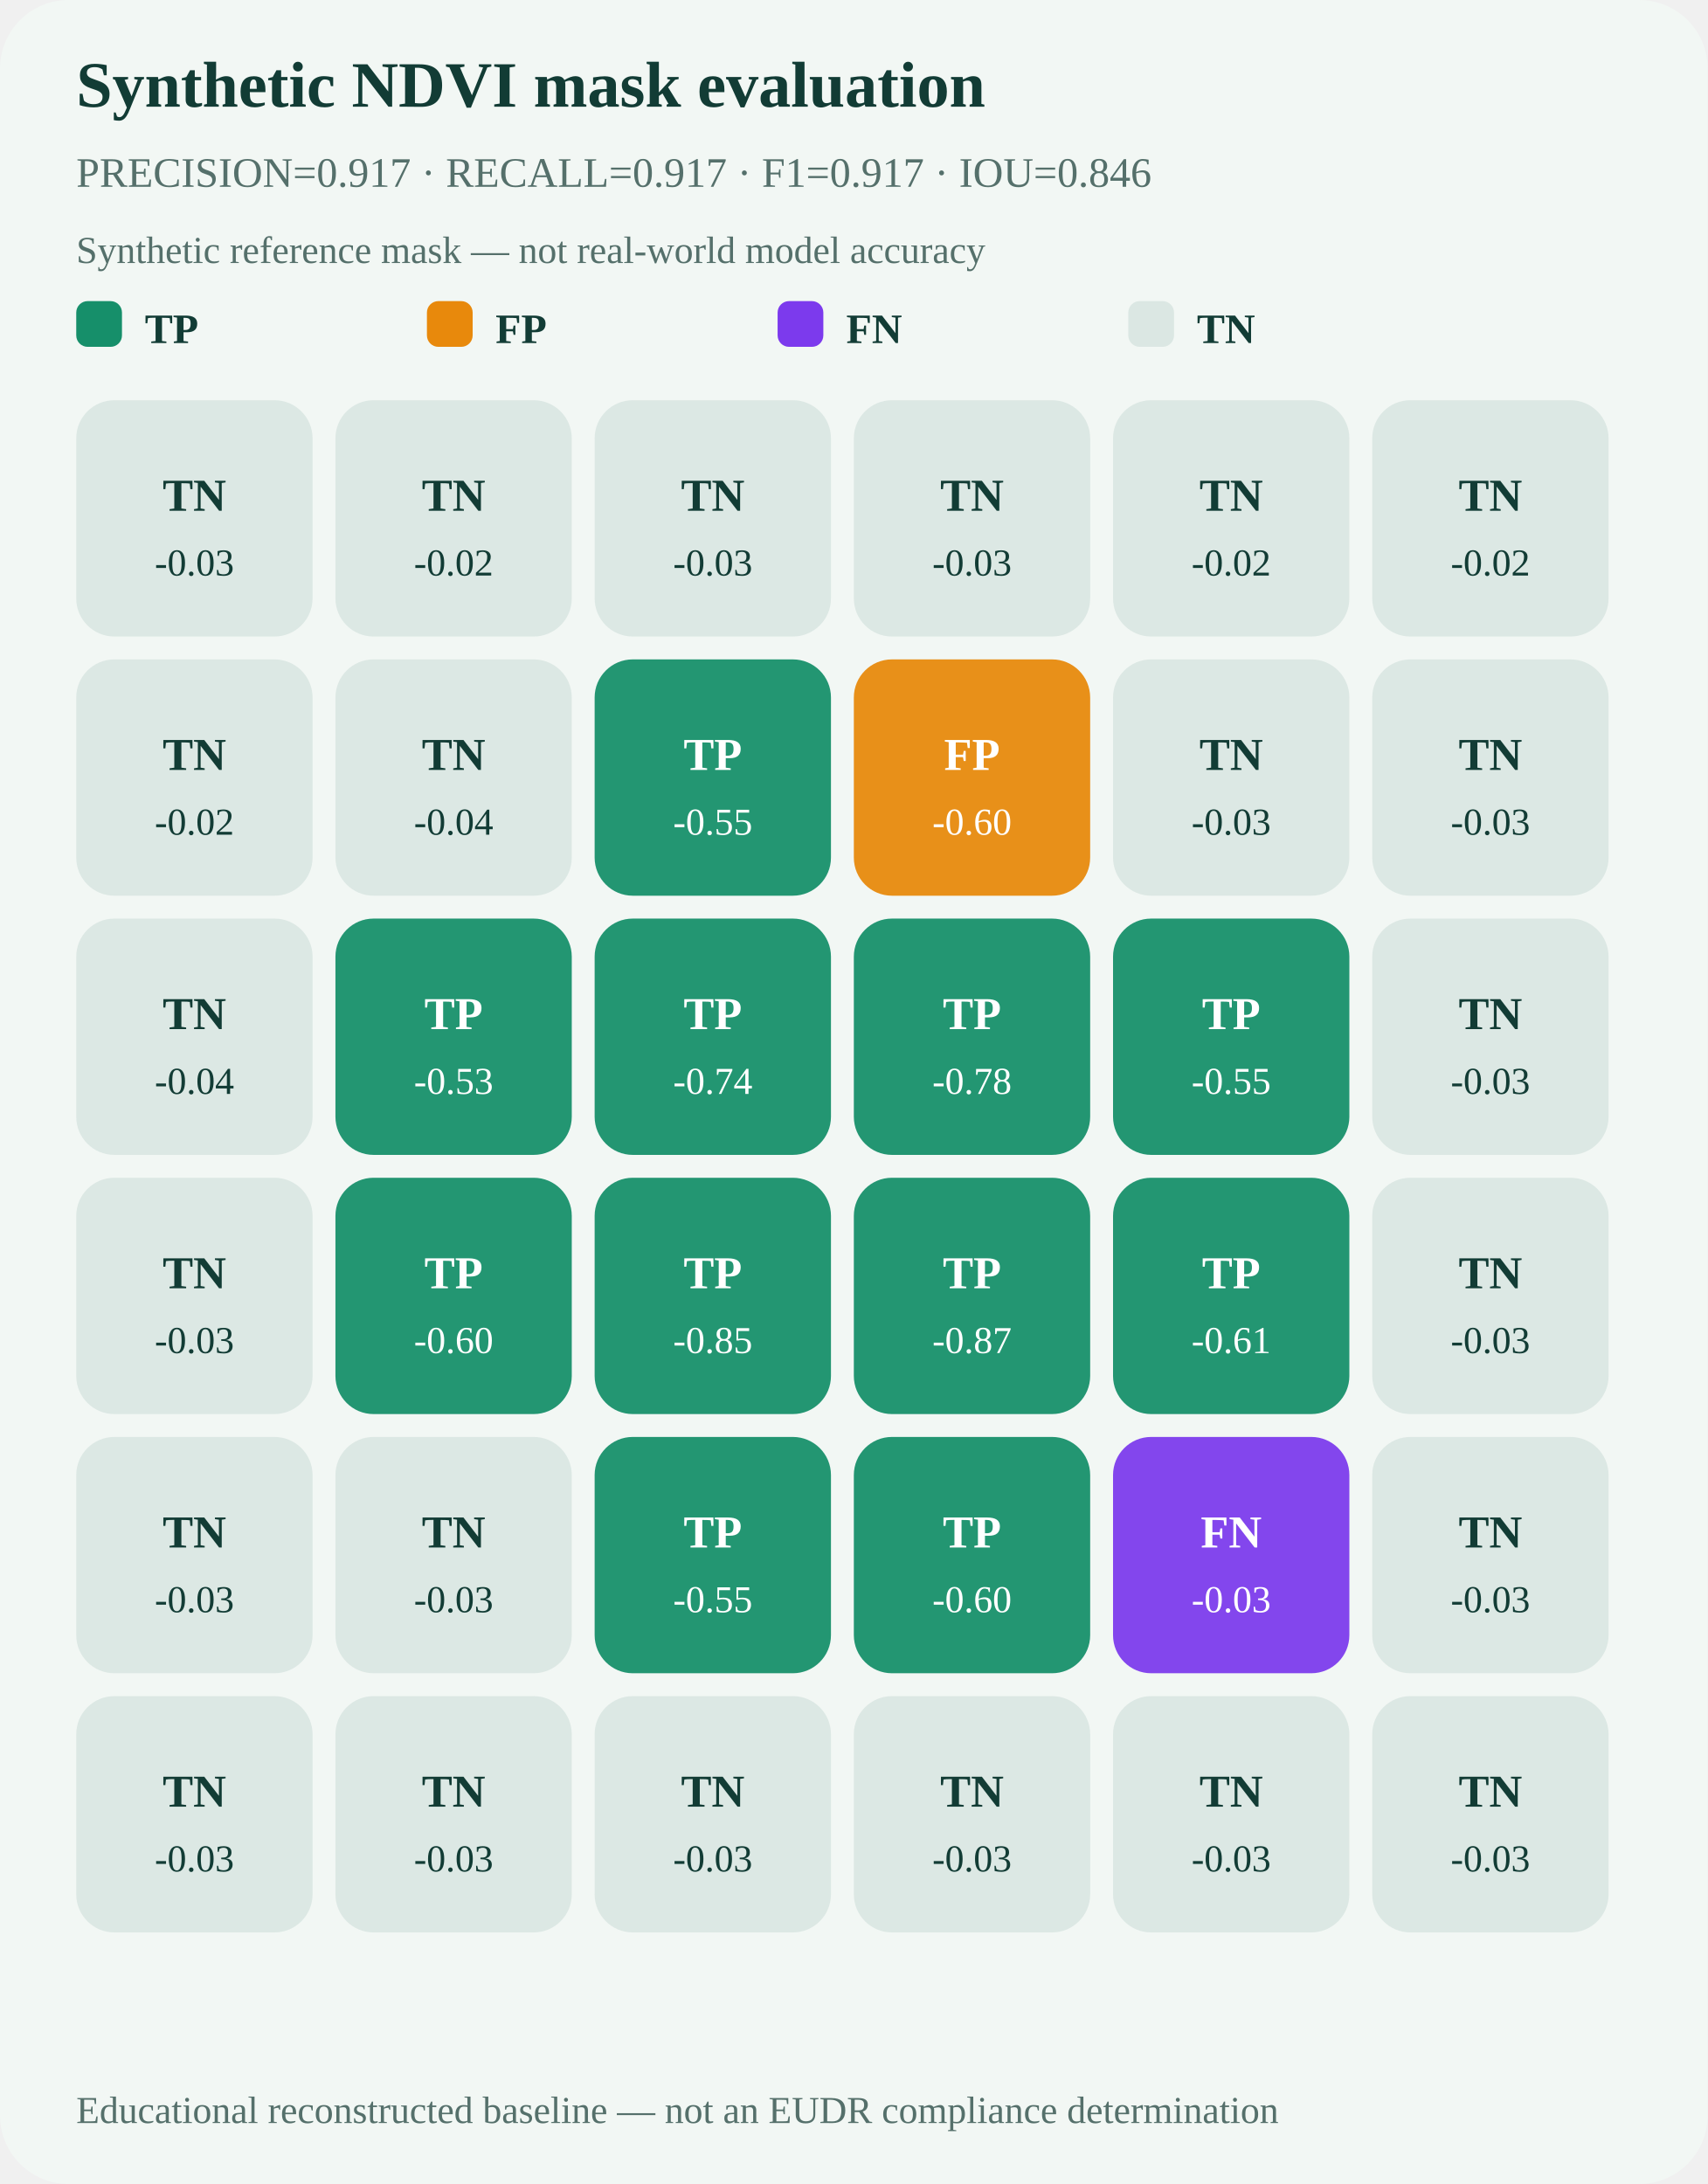
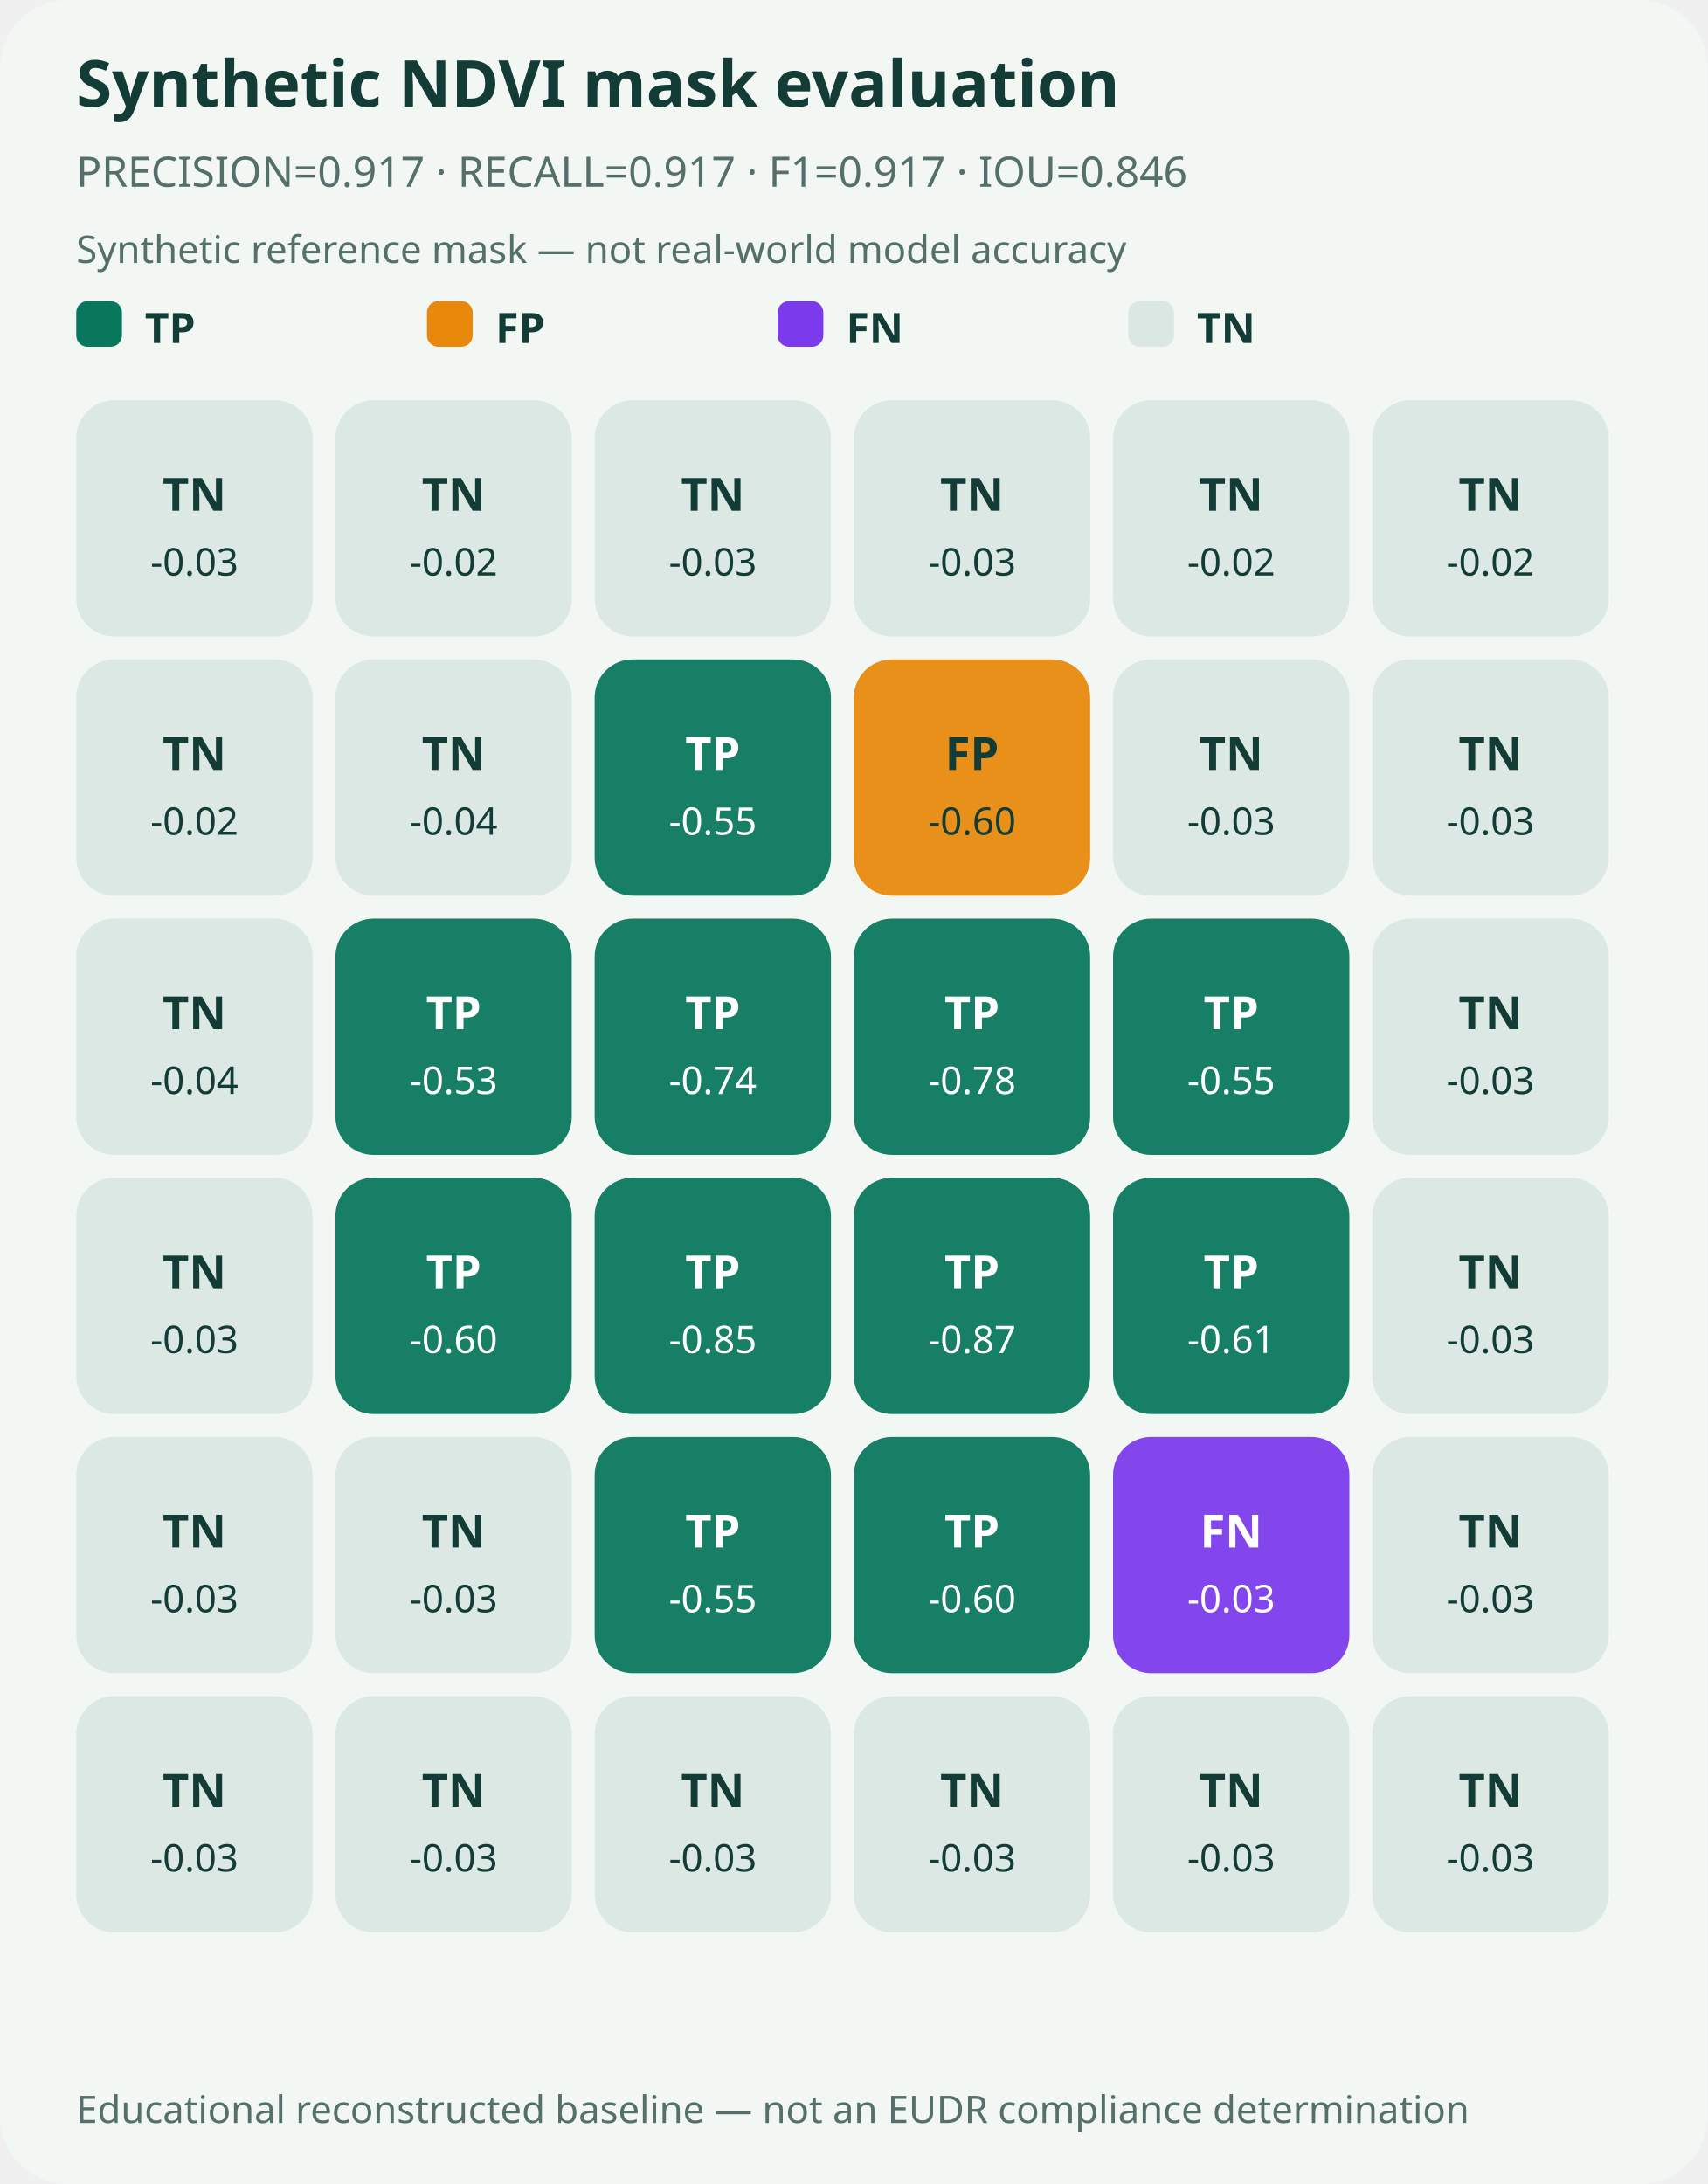
- <svg xmlns="http://www.w3.org/2000/svg" width="448" height="573" viewBox="0 0 448 573" role="img" aria-labelledby="forest-title forest-desc">
+ <svg xmlns="http://www.w3.org/2000/svg" width="448" height="573" viewBox="0 0 448 573" role="img" aria-labelledby="forest-title forest-desc" font-family="Paperlogy, sans-serif">
  <rect width="100%" height="100%" rx="18" fill="#f2f7f4" />
  <text x="20" y="28" font-size="17" font-weight="700" fill="#123c35">Synthetic NDVI mask evaluation</text>
  <text x="20" y="49" font-size="11" fill="#55706b">PRECISION=0.917 · RECALL=0.917 · F1=0.917 · IOU=0.846</text>
  <text x="20" y="69" font-size="10" fill="#55706b">Synthetic reference mask — not real-world model accuracy</text>
-   <rect x="20" y="79" width="12" height="12" rx="3" fill="#168f6a" />
+   <rect x="20" y="79" width="12" height="12" rx="3" fill="#08775c" />
  <text x="38" y="90" font-size="11" font-weight="700" fill="#123c35">TP</text>
  <rect x="112" y="79" width="12" height="12" rx="3" fill="#e8890c" />
  <text x="130" y="90" font-size="11" font-weight="700" fill="#123c35">FP</text>
  <rect x="204" y="79" width="12" height="12" rx="3" fill="#7c3aed" />
  <text x="222" y="90" font-size="11" font-weight="700" fill="#123c35">FN</text>
  <rect x="296" y="79" width="12" height="12" rx="3" fill="#dbe7e3" />
  <text x="314" y="90" font-size="11" font-weight="700" fill="#123c35">TN</text>
  <rect data-class="tn" x="20" y="105" width="62" height="62" rx="10" fill="#dbe7e3" opacity="0.94" />
  <text x="51.0" y="134" text-anchor="middle" font-size="12" font-weight="700" fill="#123c35">TN</text>
  <text x="51.0" y="151" text-anchor="middle" font-size="10" fill="#123c35">-0.03</text>
  <rect data-class="tn" x="88" y="105" width="62" height="62" rx="10" fill="#dbe7e3" opacity="0.94" />
  <text x="119.0" y="134" text-anchor="middle" font-size="12" font-weight="700" fill="#123c35">TN</text>
  <text x="119.0" y="151" text-anchor="middle" font-size="10" fill="#123c35">-0.02</text>
  <rect data-class="tn" x="156" y="105" width="62" height="62" rx="10" fill="#dbe7e3" opacity="0.94" />
  <text x="187.0" y="134" text-anchor="middle" font-size="12" font-weight="700" fill="#123c35">TN</text>
  <text x="187.0" y="151" text-anchor="middle" font-size="10" fill="#123c35">-0.03</text>
  <rect data-class="tn" x="224" y="105" width="62" height="62" rx="10" fill="#dbe7e3" opacity="0.94" />
  <text x="255.0" y="134" text-anchor="middle" font-size="12" font-weight="700" fill="#123c35">TN</text>
  <text x="255.0" y="151" text-anchor="middle" font-size="10" fill="#123c35">-0.03</text>
  <rect data-class="tn" x="292" y="105" width="62" height="62" rx="10" fill="#dbe7e3" opacity="0.94" />
  <text x="323.0" y="134" text-anchor="middle" font-size="12" font-weight="700" fill="#123c35">TN</text>
  <text x="323.0" y="151" text-anchor="middle" font-size="10" fill="#123c35">-0.02</text>
  <rect data-class="tn" x="360" y="105" width="62" height="62" rx="10" fill="#dbe7e3" opacity="0.94" />
  <text x="391.0" y="134" text-anchor="middle" font-size="12" font-weight="700" fill="#123c35">TN</text>
  <text x="391.0" y="151" text-anchor="middle" font-size="10" fill="#123c35">-0.02</text>
  <rect data-class="tn" x="20" y="173" width="62" height="62" rx="10" fill="#dbe7e3" opacity="0.94" />
  <text x="51.0" y="202" text-anchor="middle" font-size="12" font-weight="700" fill="#123c35">TN</text>
  <text x="51.0" y="219" text-anchor="middle" font-size="10" fill="#123c35">-0.02</text>
  <rect data-class="tn" x="88" y="173" width="62" height="62" rx="10" fill="#dbe7e3" opacity="0.94" />
  <text x="119.0" y="202" text-anchor="middle" font-size="12" font-weight="700" fill="#123c35">TN</text>
  <text x="119.0" y="219" text-anchor="middle" font-size="10" fill="#123c35">-0.04</text>
-   <rect data-class="tp" x="156" y="173" width="62" height="62" rx="10" fill="#168f6a" opacity="0.94" />
+   <rect data-class="tp" x="156" y="173" width="62" height="62" rx="10" fill="#08775c" opacity="0.94" />
  <text x="187.0" y="202" text-anchor="middle" font-size="12" font-weight="700" fill="white">TP</text>
  <text x="187.0" y="219" text-anchor="middle" font-size="10" fill="white">-0.55</text>
  <rect data-class="fp" x="224" y="173" width="62" height="62" rx="10" fill="#e8890c" opacity="0.94" />
-   <text x="255.0" y="202" text-anchor="middle" font-size="12" font-weight="700" fill="white">FP</text>
-   <text x="255.0" y="219" text-anchor="middle" font-size="10" fill="white">-0.60</text>
+   <text x="255.0" y="202" text-anchor="middle" font-size="12" font-weight="700" fill="#123c35">FP</text>
+   <text x="255.0" y="219" text-anchor="middle" font-size="10" fill="#123c35">-0.60</text>
  <rect data-class="tn" x="292" y="173" width="62" height="62" rx="10" fill="#dbe7e3" opacity="0.94" />
  <text x="323.0" y="202" text-anchor="middle" font-size="12" font-weight="700" fill="#123c35">TN</text>
  <text x="323.0" y="219" text-anchor="middle" font-size="10" fill="#123c35">-0.03</text>
  <rect data-class="tn" x="360" y="173" width="62" height="62" rx="10" fill="#dbe7e3" opacity="0.94" />
  <text x="391.0" y="202" text-anchor="middle" font-size="12" font-weight="700" fill="#123c35">TN</text>
  <text x="391.0" y="219" text-anchor="middle" font-size="10" fill="#123c35">-0.03</text>
  <rect data-class="tn" x="20" y="241" width="62" height="62" rx="10" fill="#dbe7e3" opacity="0.94" />
  <text x="51.0" y="270" text-anchor="middle" font-size="12" font-weight="700" fill="#123c35">TN</text>
  <text x="51.0" y="287" text-anchor="middle" font-size="10" fill="#123c35">-0.04</text>
-   <rect data-class="tp" x="88" y="241" width="62" height="62" rx="10" fill="#168f6a" opacity="0.94" />
+   <rect data-class="tp" x="88" y="241" width="62" height="62" rx="10" fill="#08775c" opacity="0.94" />
  <text x="119.0" y="270" text-anchor="middle" font-size="12" font-weight="700" fill="white">TP</text>
  <text x="119.0" y="287" text-anchor="middle" font-size="10" fill="white">-0.53</text>
-   <rect data-class="tp" x="156" y="241" width="62" height="62" rx="10" fill="#168f6a" opacity="0.94" />
+   <rect data-class="tp" x="156" y="241" width="62" height="62" rx="10" fill="#08775c" opacity="0.94" />
  <text x="187.0" y="270" text-anchor="middle" font-size="12" font-weight="700" fill="white">TP</text>
  <text x="187.0" y="287" text-anchor="middle" font-size="10" fill="white">-0.74</text>
-   <rect data-class="tp" x="224" y="241" width="62" height="62" rx="10" fill="#168f6a" opacity="0.94" />
+   <rect data-class="tp" x="224" y="241" width="62" height="62" rx="10" fill="#08775c" opacity="0.94" />
  <text x="255.0" y="270" text-anchor="middle" font-size="12" font-weight="700" fill="white">TP</text>
  <text x="255.0" y="287" text-anchor="middle" font-size="10" fill="white">-0.78</text>
-   <rect data-class="tp" x="292" y="241" width="62" height="62" rx="10" fill="#168f6a" opacity="0.94" />
+   <rect data-class="tp" x="292" y="241" width="62" height="62" rx="10" fill="#08775c" opacity="0.94" />
  <text x="323.0" y="270" text-anchor="middle" font-size="12" font-weight="700" fill="white">TP</text>
  <text x="323.0" y="287" text-anchor="middle" font-size="10" fill="white">-0.55</text>
  <rect data-class="tn" x="360" y="241" width="62" height="62" rx="10" fill="#dbe7e3" opacity="0.94" />
  <text x="391.0" y="270" text-anchor="middle" font-size="12" font-weight="700" fill="#123c35">TN</text>
  <text x="391.0" y="287" text-anchor="middle" font-size="10" fill="#123c35">-0.03</text>
  <rect data-class="tn" x="20" y="309" width="62" height="62" rx="10" fill="#dbe7e3" opacity="0.94" />
  <text x="51.0" y="338" text-anchor="middle" font-size="12" font-weight="700" fill="#123c35">TN</text>
  <text x="51.0" y="355" text-anchor="middle" font-size="10" fill="#123c35">-0.03</text>
-   <rect data-class="tp" x="88" y="309" width="62" height="62" rx="10" fill="#168f6a" opacity="0.94" />
+   <rect data-class="tp" x="88" y="309" width="62" height="62" rx="10" fill="#08775c" opacity="0.94" />
  <text x="119.0" y="338" text-anchor="middle" font-size="12" font-weight="700" fill="white">TP</text>
  <text x="119.0" y="355" text-anchor="middle" font-size="10" fill="white">-0.60</text>
-   <rect data-class="tp" x="156" y="309" width="62" height="62" rx="10" fill="#168f6a" opacity="0.94" />
+   <rect data-class="tp" x="156" y="309" width="62" height="62" rx="10" fill="#08775c" opacity="0.94" />
  <text x="187.0" y="338" text-anchor="middle" font-size="12" font-weight="700" fill="white">TP</text>
  <text x="187.0" y="355" text-anchor="middle" font-size="10" fill="white">-0.85</text>
-   <rect data-class="tp" x="224" y="309" width="62" height="62" rx="10" fill="#168f6a" opacity="0.94" />
+   <rect data-class="tp" x="224" y="309" width="62" height="62" rx="10" fill="#08775c" opacity="0.94" />
  <text x="255.0" y="338" text-anchor="middle" font-size="12" font-weight="700" fill="white">TP</text>
  <text x="255.0" y="355" text-anchor="middle" font-size="10" fill="white">-0.87</text>
-   <rect data-class="tp" x="292" y="309" width="62" height="62" rx="10" fill="#168f6a" opacity="0.94" />
+   <rect data-class="tp" x="292" y="309" width="62" height="62" rx="10" fill="#08775c" opacity="0.94" />
  <text x="323.0" y="338" text-anchor="middle" font-size="12" font-weight="700" fill="white">TP</text>
  <text x="323.0" y="355" text-anchor="middle" font-size="10" fill="white">-0.61</text>
  <rect data-class="tn" x="360" y="309" width="62" height="62" rx="10" fill="#dbe7e3" opacity="0.94" />
  <text x="391.0" y="338" text-anchor="middle" font-size="12" font-weight="700" fill="#123c35">TN</text>
  <text x="391.0" y="355" text-anchor="middle" font-size="10" fill="#123c35">-0.03</text>
  <rect data-class="tn" x="20" y="377" width="62" height="62" rx="10" fill="#dbe7e3" opacity="0.94" />
  <text x="51.0" y="406" text-anchor="middle" font-size="12" font-weight="700" fill="#123c35">TN</text>
  <text x="51.0" y="423" text-anchor="middle" font-size="10" fill="#123c35">-0.03</text>
  <rect data-class="tn" x="88" y="377" width="62" height="62" rx="10" fill="#dbe7e3" opacity="0.94" />
  <text x="119.0" y="406" text-anchor="middle" font-size="12" font-weight="700" fill="#123c35">TN</text>
  <text x="119.0" y="423" text-anchor="middle" font-size="10" fill="#123c35">-0.03</text>
-   <rect data-class="tp" x="156" y="377" width="62" height="62" rx="10" fill="#168f6a" opacity="0.94" />
+   <rect data-class="tp" x="156" y="377" width="62" height="62" rx="10" fill="#08775c" opacity="0.94" />
  <text x="187.0" y="406" text-anchor="middle" font-size="12" font-weight="700" fill="white">TP</text>
  <text x="187.0" y="423" text-anchor="middle" font-size="10" fill="white">-0.55</text>
-   <rect data-class="tp" x="224" y="377" width="62" height="62" rx="10" fill="#168f6a" opacity="0.94" />
+   <rect data-class="tp" x="224" y="377" width="62" height="62" rx="10" fill="#08775c" opacity="0.94" />
  <text x="255.0" y="406" text-anchor="middle" font-size="12" font-weight="700" fill="white">TP</text>
  <text x="255.0" y="423" text-anchor="middle" font-size="10" fill="white">-0.60</text>
  <rect data-class="fn" x="292" y="377" width="62" height="62" rx="10" fill="#7c3aed" opacity="0.94" />
  <text x="323.0" y="406" text-anchor="middle" font-size="12" font-weight="700" fill="white">FN</text>
  <text x="323.0" y="423" text-anchor="middle" font-size="10" fill="white">-0.03</text>
  <rect data-class="tn" x="360" y="377" width="62" height="62" rx="10" fill="#dbe7e3" opacity="0.94" />
  <text x="391.0" y="406" text-anchor="middle" font-size="12" font-weight="700" fill="#123c35">TN</text>
  <text x="391.0" y="423" text-anchor="middle" font-size="10" fill="#123c35">-0.03</text>
  <rect data-class="tn" x="20" y="445" width="62" height="62" rx="10" fill="#dbe7e3" opacity="0.94" />
  <text x="51.0" y="474" text-anchor="middle" font-size="12" font-weight="700" fill="#123c35">TN</text>
  <text x="51.0" y="491" text-anchor="middle" font-size="10" fill="#123c35">-0.03</text>
  <rect data-class="tn" x="88" y="445" width="62" height="62" rx="10" fill="#dbe7e3" opacity="0.94" />
  <text x="119.0" y="474" text-anchor="middle" font-size="12" font-weight="700" fill="#123c35">TN</text>
  <text x="119.0" y="491" text-anchor="middle" font-size="10" fill="#123c35">-0.03</text>
  <rect data-class="tn" x="156" y="445" width="62" height="62" rx="10" fill="#dbe7e3" opacity="0.94" />
  <text x="187.0" y="474" text-anchor="middle" font-size="12" font-weight="700" fill="#123c35">TN</text>
  <text x="187.0" y="491" text-anchor="middle" font-size="10" fill="#123c35">-0.03</text>
  <rect data-class="tn" x="224" y="445" width="62" height="62" rx="10" fill="#dbe7e3" opacity="0.94" />
  <text x="255.0" y="474" text-anchor="middle" font-size="12" font-weight="700" fill="#123c35">TN</text>
  <text x="255.0" y="491" text-anchor="middle" font-size="10" fill="#123c35">-0.03</text>
  <rect data-class="tn" x="292" y="445" width="62" height="62" rx="10" fill="#dbe7e3" opacity="0.94" />
  <text x="323.0" y="474" text-anchor="middle" font-size="12" font-weight="700" fill="#123c35">TN</text>
  <text x="323.0" y="491" text-anchor="middle" font-size="10" fill="#123c35">-0.03</text>
  <rect data-class="tn" x="360" y="445" width="62" height="62" rx="10" fill="#dbe7e3" opacity="0.94" />
  <text x="391.0" y="474" text-anchor="middle" font-size="12" font-weight="700" fill="#123c35">TN</text>
  <text x="391.0" y="491" text-anchor="middle" font-size="10" fill="#123c35">-0.03</text>
  <text x="20" y="557" font-size="10" fill="#55706b">Educational reconstructed baseline — not an EUDR compliance determination</text>
</svg>
